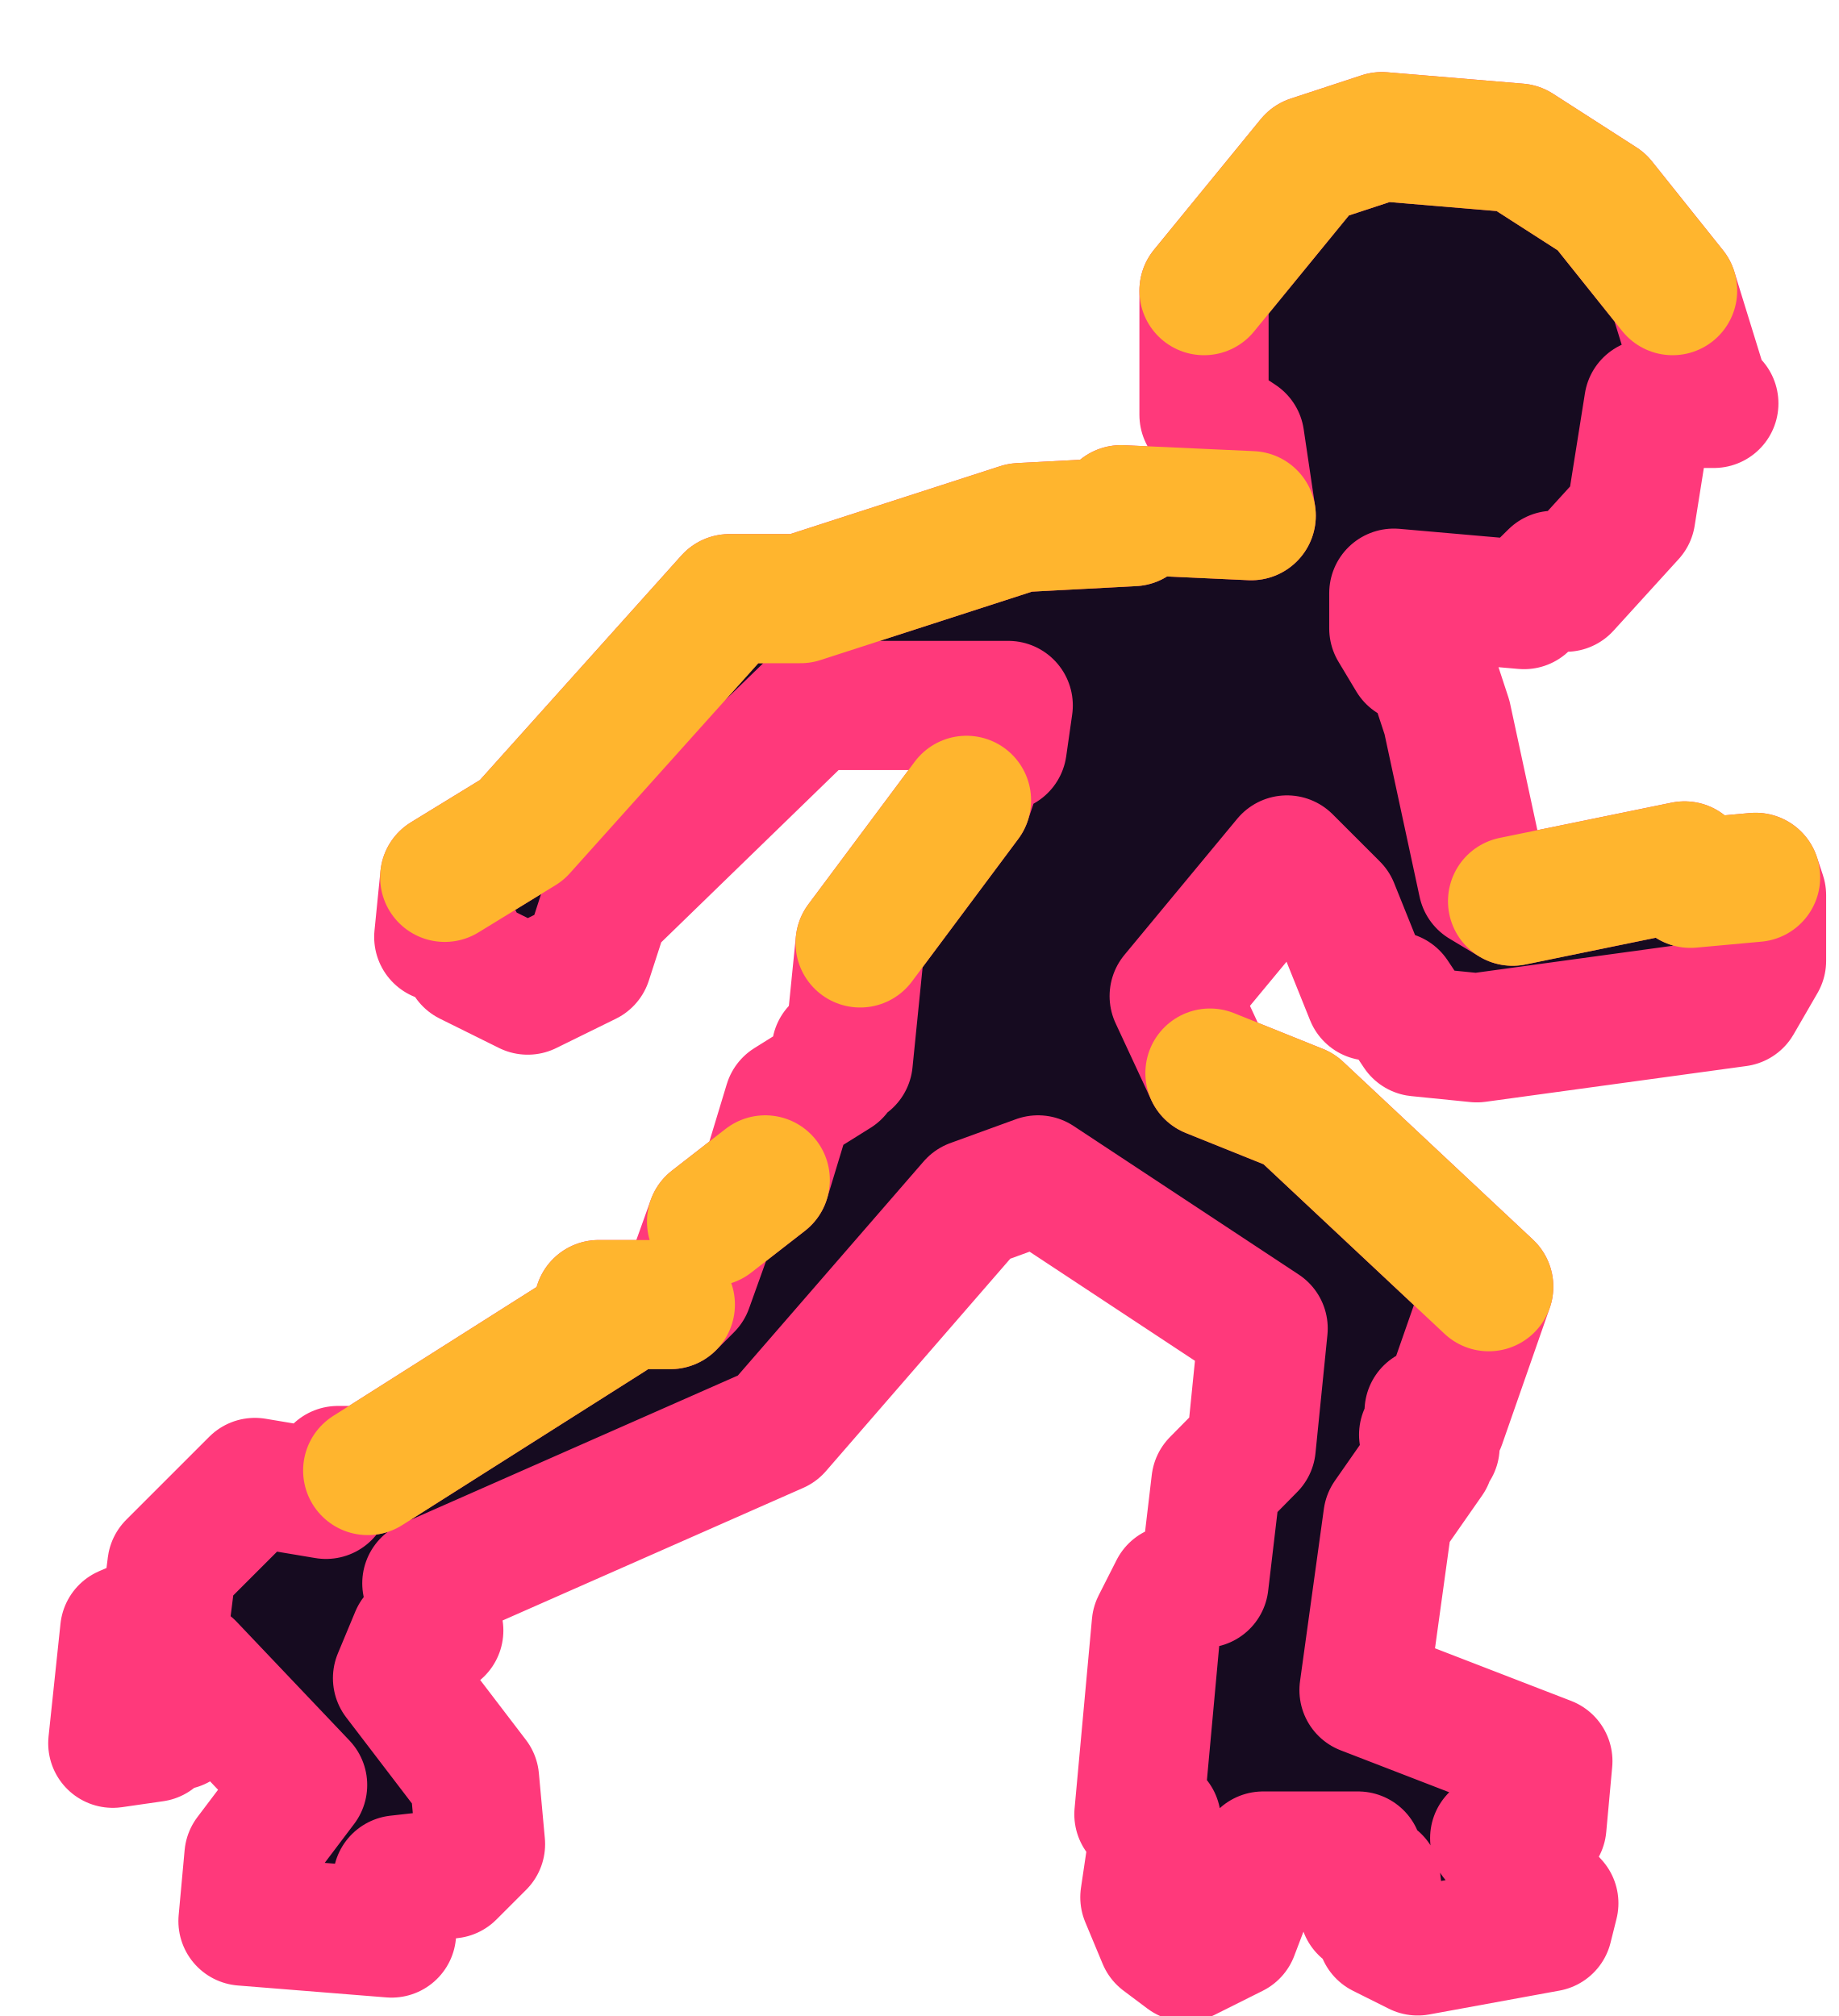
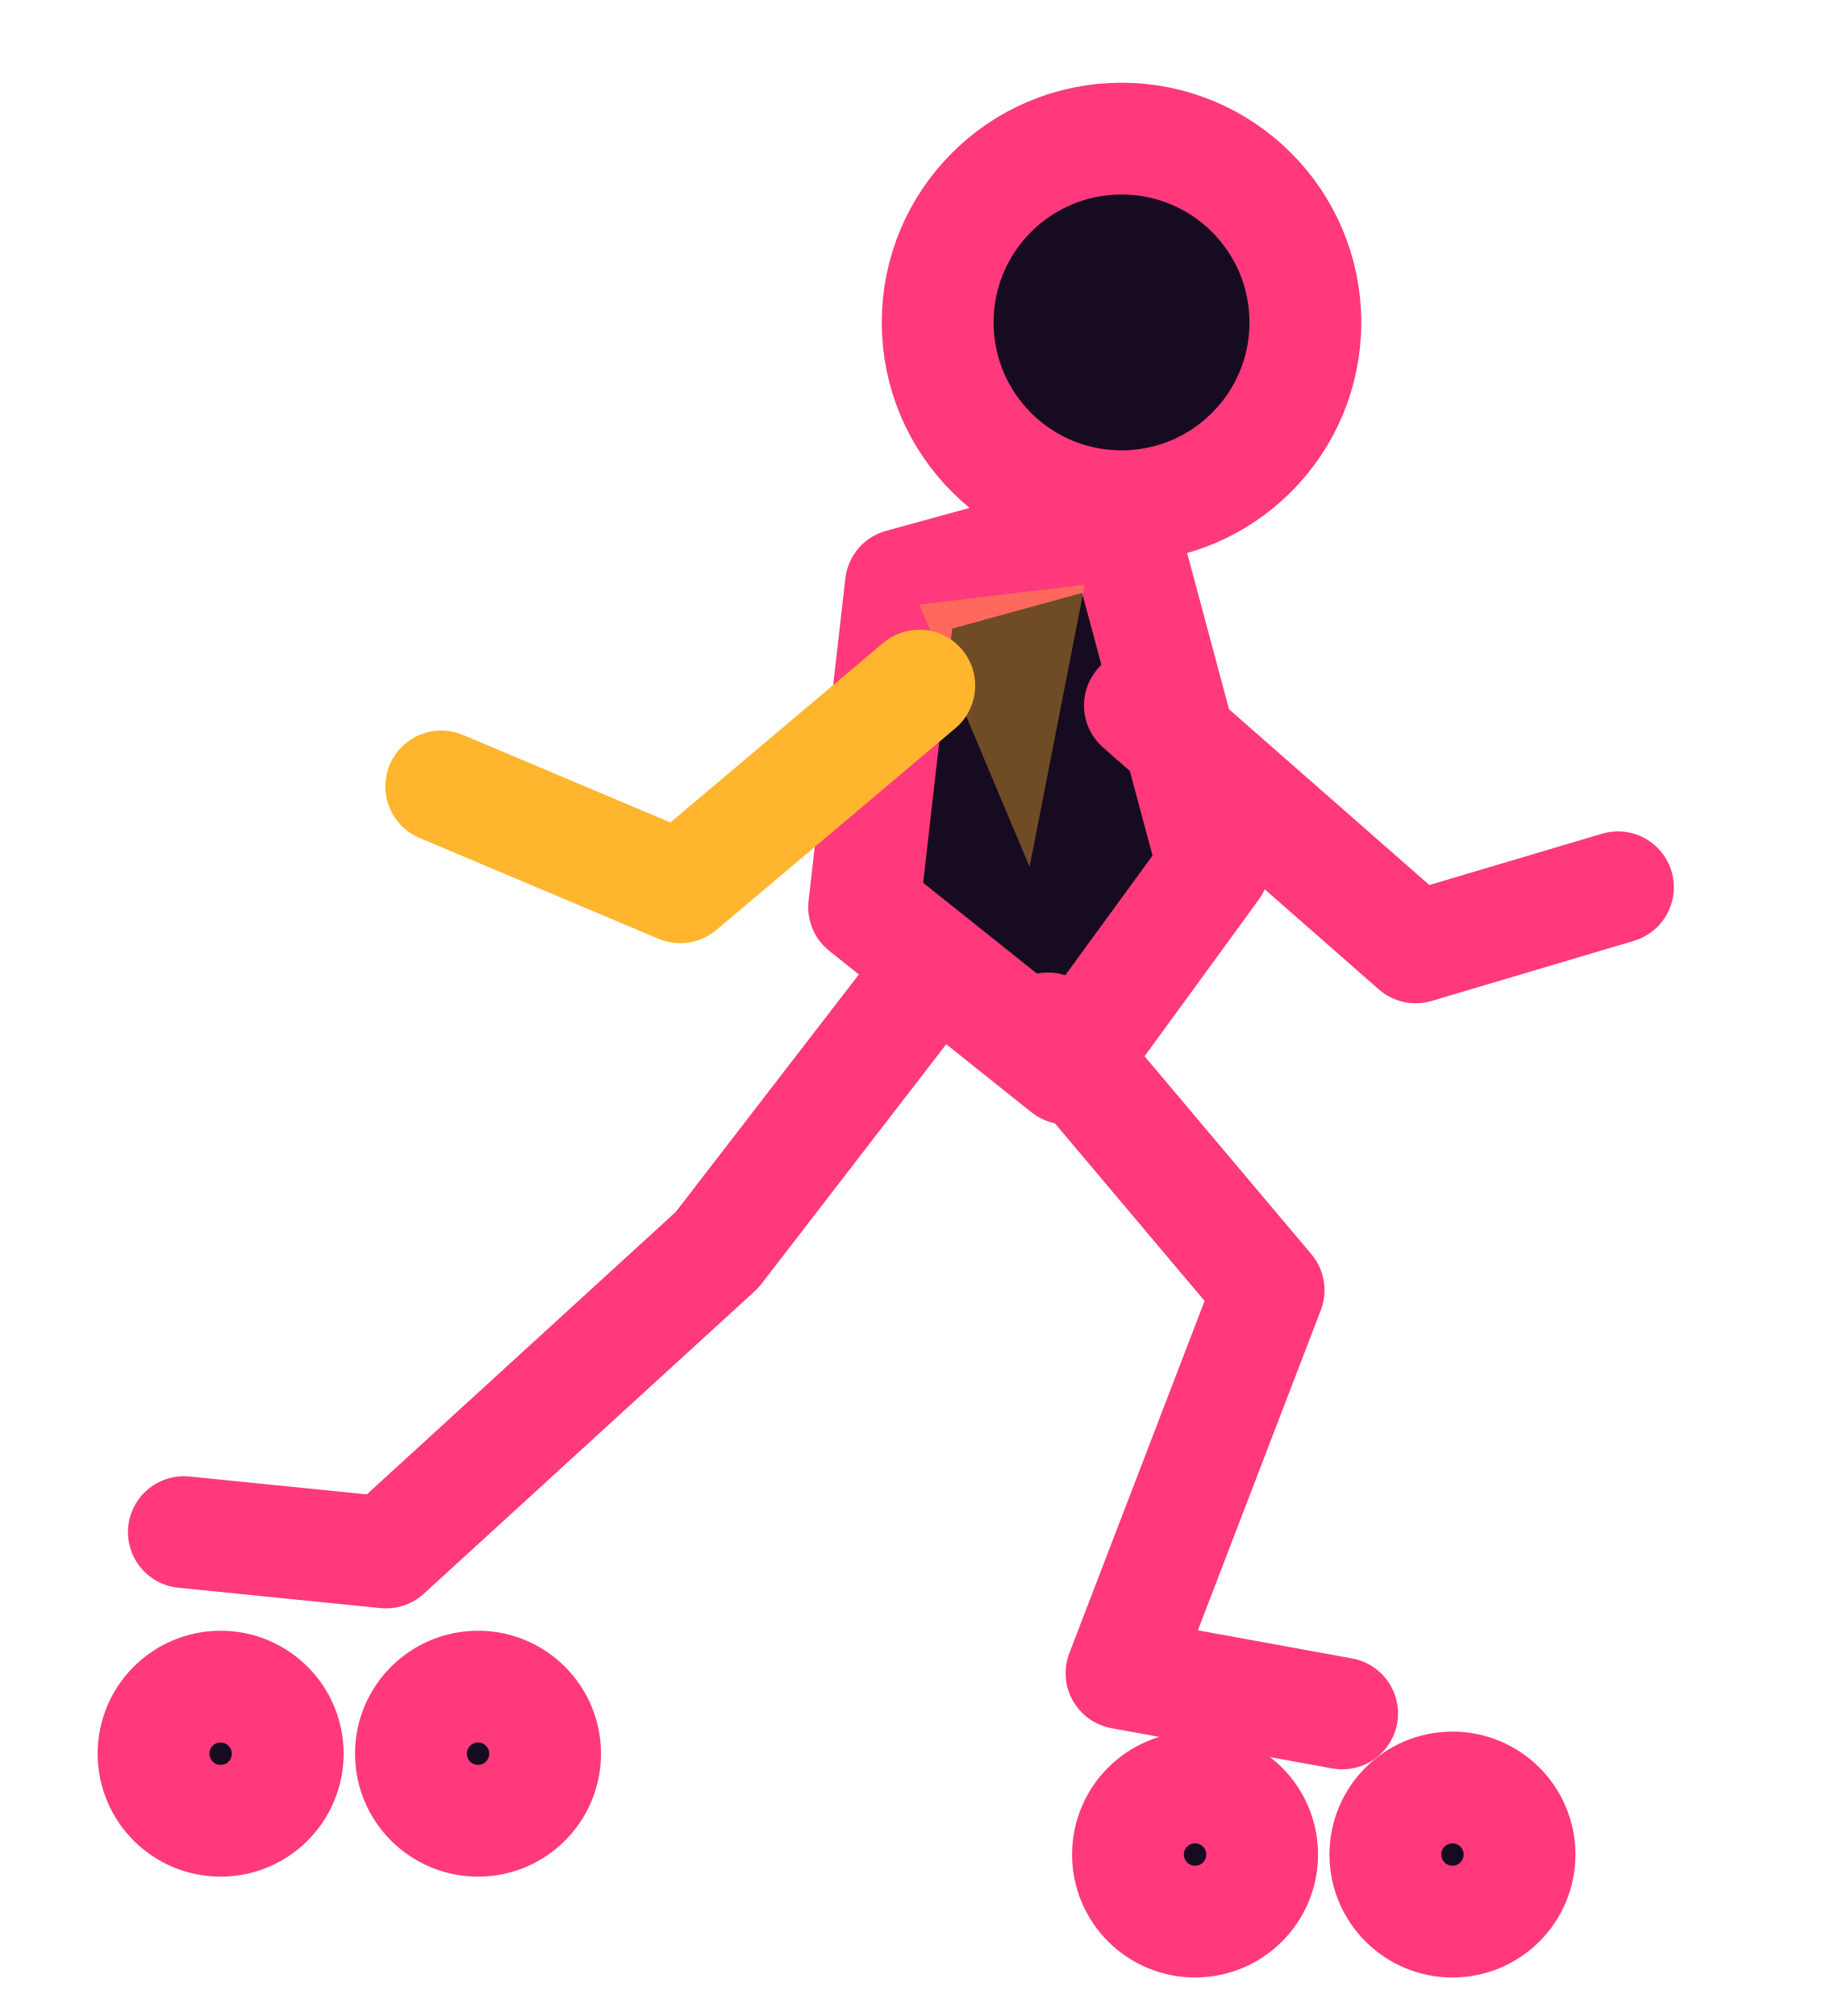
<svg xmlns="http://www.w3.org/2000/svg" width="37" height="40.58" viewBox="0 0 37 40.58">
-   <path fill="#160b20" fill-rule="evenodd" d="M27.81,2.75 30.55,2.98 32.23,4.06 33.66,5.85 34.25,7.76 33.9,8.12 34.49,8.12 33.18,8.12 32.82,10.38 31.51,11.82 31.27,11.58 30.67,12.17 28.05,11.94 28.05,12.65 28.41,13.25 28.65,13.01 29.12,14.44 29.84,17.78 30.44,18.14 33.9,17.43 34.02,17.78 35.33,17.66 35.45,18.02 35.45,19.34 34.97,20.17 29.72,20.89 28.53,20.77 28.05,20.05 27.57,20.05 26.85,18.26 25.9,17.31 23.63,20.05 24.35,21.6 26.14,22.32 29.96,25.9 29,28.65 28.76,28.41 28.88,29.12 28.65,28.88 28.76,29.36 27.93,30.55 27.45,34.02 31.15,35.45 31.03,36.76 30.08,37 31.27,38.31 31.15,38.79 28.53,39.27 27.81,38.91 27.69,37.84 27.45,38.43 27.33,37.36 25.42,37.36 24.83,38.91 23.87,39.39 23.39,39.03 23.04,38.19 23.27,36.64 22.92,36.52 23.27,32.7 23.63,31.99 24.23,31.87 24.47,29.84 25.18,29.12 25.42,26.74 20.89,23.75 19.57,24.23 15.64,28.76 8.59,31.87 8.83,32.82 8.35,32.94 8,33.78 9.55,35.81 9.67,37.12 9.07,37.72 8,37.84 7.88,38.91 4.89,38.67 5.01,37.36 6.09,35.93 3.82,33.54 3.58,34.73 3.34,34.49 3.1,34.97 2.27,35.09 2.51,32.82 3.34,32.46 3.46,31.51 5.13,29.84 6.56,30.08 6.8,29.6 7.4,29.6 12.29,26.5 12.05,26.26 13.49,26.26 13.85,25.9 14.32,24.59 15.4,23.75 15.87,22.2 16.83,21.6 16.83,21.13 17.07,21.36 17.31,18.98 19.45,16.11 19.81,15.04 20.17,15.04 20.29,14.2 16.35,14.2 12.17,18.26 11.82,19.34 10.62,19.93 9.43,19.34 9.07,18.62 8.83,18.86 8.95,17.66 10.5,16.71 14.68,12.05 16.11,12.05 20.53,10.62 22.8,10.5 22.56,10.26 25.18,10.38 24.95,8.83 24.23,8.35 24.23,5.85 26.38,3.22Z" />
-   <defs>
-     <clipPath id="body">
-       <path fill-rule="evenodd" d="M27.81,2.75 30.55,2.98 32.23,4.06 33.66,5.85 34.25,7.76 33.9,8.12 34.49,8.12 33.18,8.12 32.82,10.38 31.51,11.82 31.27,11.58 30.67,12.17 28.05,11.94 28.05,12.65 28.41,13.25 28.65,13.01 29.12,14.44 29.84,17.78 30.44,18.14 33.9,17.43 34.02,17.78 35.33,17.66 35.45,18.02 35.45,19.34 34.97,20.17 29.72,20.89 28.53,20.77 28.05,20.05 27.57,20.05 26.85,18.26 25.9,17.31 23.63,20.05 24.35,21.6 26.14,22.32 29.96,25.9 29,28.65 28.76,28.41 28.88,29.12 28.65,28.88 28.76,29.36 27.93,30.55 27.45,34.02 31.15,35.45 31.03,36.76 30.08,37 31.27,38.31 31.15,38.79 28.53,39.27 27.81,38.91 27.69,37.84 27.45,38.43 27.33,37.36 25.42,37.36 24.83,38.91 23.87,39.39 23.39,39.03 23.04,38.19 23.27,36.64 22.92,36.52 23.27,32.7 23.63,31.99 24.23,31.87 24.47,29.84 25.18,29.12 25.42,26.74 20.89,23.75 19.57,24.23 15.64,28.76 8.59,31.87 8.83,32.82 8.35,32.94 8,33.78 9.55,35.81 9.67,37.12 9.07,37.72 8,37.84 7.88,38.91 4.89,38.67 5.01,37.36 6.09,35.93 3.82,33.54 3.58,34.73 3.34,34.49 3.1,34.97 2.27,35.09 2.51,32.82 3.34,32.46 3.46,31.51 5.13,29.84 6.56,30.08 6.8,29.6 7.4,29.6 12.29,26.5 12.05,26.26 13.49,26.26 13.85,25.9 14.32,24.59 15.4,23.75 15.87,22.2 16.83,21.6 16.83,21.13 17.07,21.36 17.31,18.98 19.45,16.11 19.81,15.04 20.17,15.04 20.29,14.2 16.35,14.2 12.17,18.26 11.82,19.34 10.62,19.93 9.43,19.34 9.07,18.62 8.83,18.86 8.95,17.66 10.5,16.71 14.68,12.05 16.11,12.05 20.53,10.62 22.8,10.5 22.56,10.26 25.18,10.38 24.95,8.83 24.23,8.35 24.23,5.85 26.38,3.22Z" />
-     </clipPath>
-   </defs>
-   <path fill="#ffb52e" fill-opacity="0.22" clip-path="url(#body)" d="M27.81,2.75 30.55,2.98 29.18,3.36ZM30.55,2.98 32.23,4.06 31.39,4ZM32.23,4.06 33.66,5.85 32.94,5.43ZM30.44,18.14 33.9,17.43 32.17,18.41ZM34.02,17.78 35.33,17.66 34.67,18.2ZM24.35,21.6 26.14,22.32 25.24,22.44ZM26.14,22.32 29.96,25.9 28.05,24.8ZM7.4,29.6 12.29,26.5 9.85,28.93ZM12.05,26.26 13.49,26.26 12.77,26.74ZM14.32,24.59 15.4,23.75 14.86,24.65ZM17.31,18.98 19.45,16.11 18.38,18.02ZM8.95,17.66 10.5,16.71 9.73,17.66ZM10.5,16.71 14.68,12.05 12.59,15.13ZM14.68,12.05 16.11,12.05 15.4,12.53ZM16.11,12.05 20.53,10.62 18.32,12.13ZM20.53,10.62 22.8,10.5 21.66,11.04ZM22.56,10.26 25.18,10.38 23.87,10.8ZM24.23,5.85 26.38,3.22 25.3,5.01ZM26.38,3.22 27.81,2.75 27.09,3.46Z" />
-   <g fill="none" stroke="#ff397b" stroke-width="2.6" stroke-linecap="round" stroke-linejoin="round">
-     <path d="M27.81,2.75 30.55,2.98 32.23,4.06 33.66,5.85 34.25,7.76 33.9,8.12 34.49,8.12 33.18,8.12 32.82,10.38 31.51,11.82 31.27,11.58 30.67,12.17 28.05,11.94 28.05,12.65 28.41,13.25 28.65,13.01 29.12,14.44 29.84,17.78 30.44,18.14 33.9,17.43 34.02,17.78 35.33,17.66 35.45,18.02 35.45,19.34 34.97,20.17 29.72,20.89 28.53,20.77 28.05,20.05 27.57,20.05 26.85,18.26 25.9,17.31 23.63,20.05 24.35,21.6 26.14,22.32 29.96,25.9 29,28.65 28.76,28.41 28.88,29.12 28.65,28.88 28.76,29.36 27.93,30.55 27.45,34.02 31.15,35.45 31.03,36.76 30.08,37 31.27,38.31 31.15,38.79 28.53,39.27 27.81,38.91 27.69,37.84 27.45,38.43 27.33,37.36 25.42,37.36 24.83,38.91 23.87,39.39 23.39,39.03 23.04,38.19 23.27,36.64 22.92,36.52 23.27,32.7 23.63,31.99 24.23,31.87 24.47,29.84 25.18,29.12 25.42,26.74 20.89,23.75 19.57,24.23 15.64,28.76 8.59,31.87 8.83,32.82 8.35,32.94 8,33.78 9.55,35.81 9.67,37.12 9.07,37.72 8,37.84 7.88,38.91 4.89,38.67 5.01,37.36 6.09,35.93 3.82,33.54 3.58,34.73 3.34,34.49 3.1,34.97 2.27,35.09 2.51,32.82 3.34,32.46 3.46,31.51 5.13,29.84 6.56,30.08 6.8,29.6 7.4,29.6 12.29,26.5 12.05,26.26 13.49,26.26 13.85,25.9 14.32,24.59 15.4,23.75 15.87,22.2 16.83,21.6 16.83,21.13 17.07,21.36 17.31,18.98 19.45,16.11 19.81,15.04 20.17,15.04 20.29,14.2 16.35,14.2 12.17,18.26 11.82,19.34 10.62,19.93 9.43,19.34 9.07,18.62 8.83,18.86 8.95,17.66 10.5,16.71 14.68,12.05 16.11,12.05 20.53,10.62 22.8,10.5 22.56,10.26 25.18,10.38 24.95,8.83 24.23,8.35 24.23,5.85 26.38,3.22Z" />
-   </g>
-   <path fill="none" stroke="#ffb52e" stroke-width="2.6" stroke-linecap="round" d="M27.81,2.75 30.55,2.98M30.55,2.98 32.23,4.06M32.23,4.06 33.66,5.85M30.44,18.14 33.9,17.43M34.02,17.78 35.33,17.66M24.35,21.6 26.14,22.32M26.14,22.32 29.96,25.9M7.4,29.6 12.29,26.5M12.05,26.26 13.49,26.26M14.32,24.59 15.4,23.75M17.31,18.98 19.45,16.11M8.95,17.66 10.5,16.71M10.5,16.71 14.68,12.05M14.68,12.05 16.11,12.05M16.11,12.05 20.53,10.62M20.53,10.62 22.8,10.5M22.56,10.26 25.18,10.38M24.23,5.85 26.38,3.22M26.38,3.22 27.81,2.75" />
+   <circle cx="22.57" cy="6.49" r="3.70" fill="#160b20" stroke="#ff397b" stroke-width="2.25" />
+   <path fill="#160b20" stroke="#ff397b" stroke-width="2.25" stroke-linejoin="round" stroke-linecap="round" d="M18.13,11.77 22.57,10.55 24.42,17.45 21.46,21.51 17.39,18.26Z" />
+   <path fill="#ffb52e" fill-opacity="0.38" d="M18.50,12.17 21.83,11.77 20.72,17.45Z" />
+   <path fill="none" stroke="#ff397b" stroke-width="2.25" stroke-linejoin="round" stroke-linecap="round" d="M22.94,14.20 28.49,19.07 32.56,17.86" />
+   <path fill="none" stroke="#ffb52e" stroke-width="2.25" stroke-linejoin="round" stroke-linecap="round" d="M18.50,13.80 13.69,17.86 8.88,15.83" />
+   <path fill="none" stroke="#ff397b" stroke-width="2.25" stroke-linejoin="round" stroke-linecap="round" d="M21.09,20.70 25.53,25.97 22.57,33.68 27.01,34.49" />
+   <path fill="none" stroke="#ff397b" stroke-width="2.25" stroke-linejoin="round" stroke-linecap="round" d="M18.50,19.88 14.43,25.16 7.77,31.25 3.70,30.84" />
+   <circle cx="4.44" cy="35.30" r="1.35" fill="#160b20" stroke="#ff397b" stroke-width="2.25" />
+   <circle cx="9.62" cy="35.30" r="1.35" fill="#160b20" stroke="#ff397b" stroke-width="2.25" />
+   <circle cx="24.05" cy="37.33" r="1.35" fill="#160b20" stroke="#ff397b" stroke-width="2.25" />
+   <circle cx="29.23" cy="37.33" r="1.35" fill="#160b20" stroke="#ff397b" stroke-width="2.25" />
</svg>
